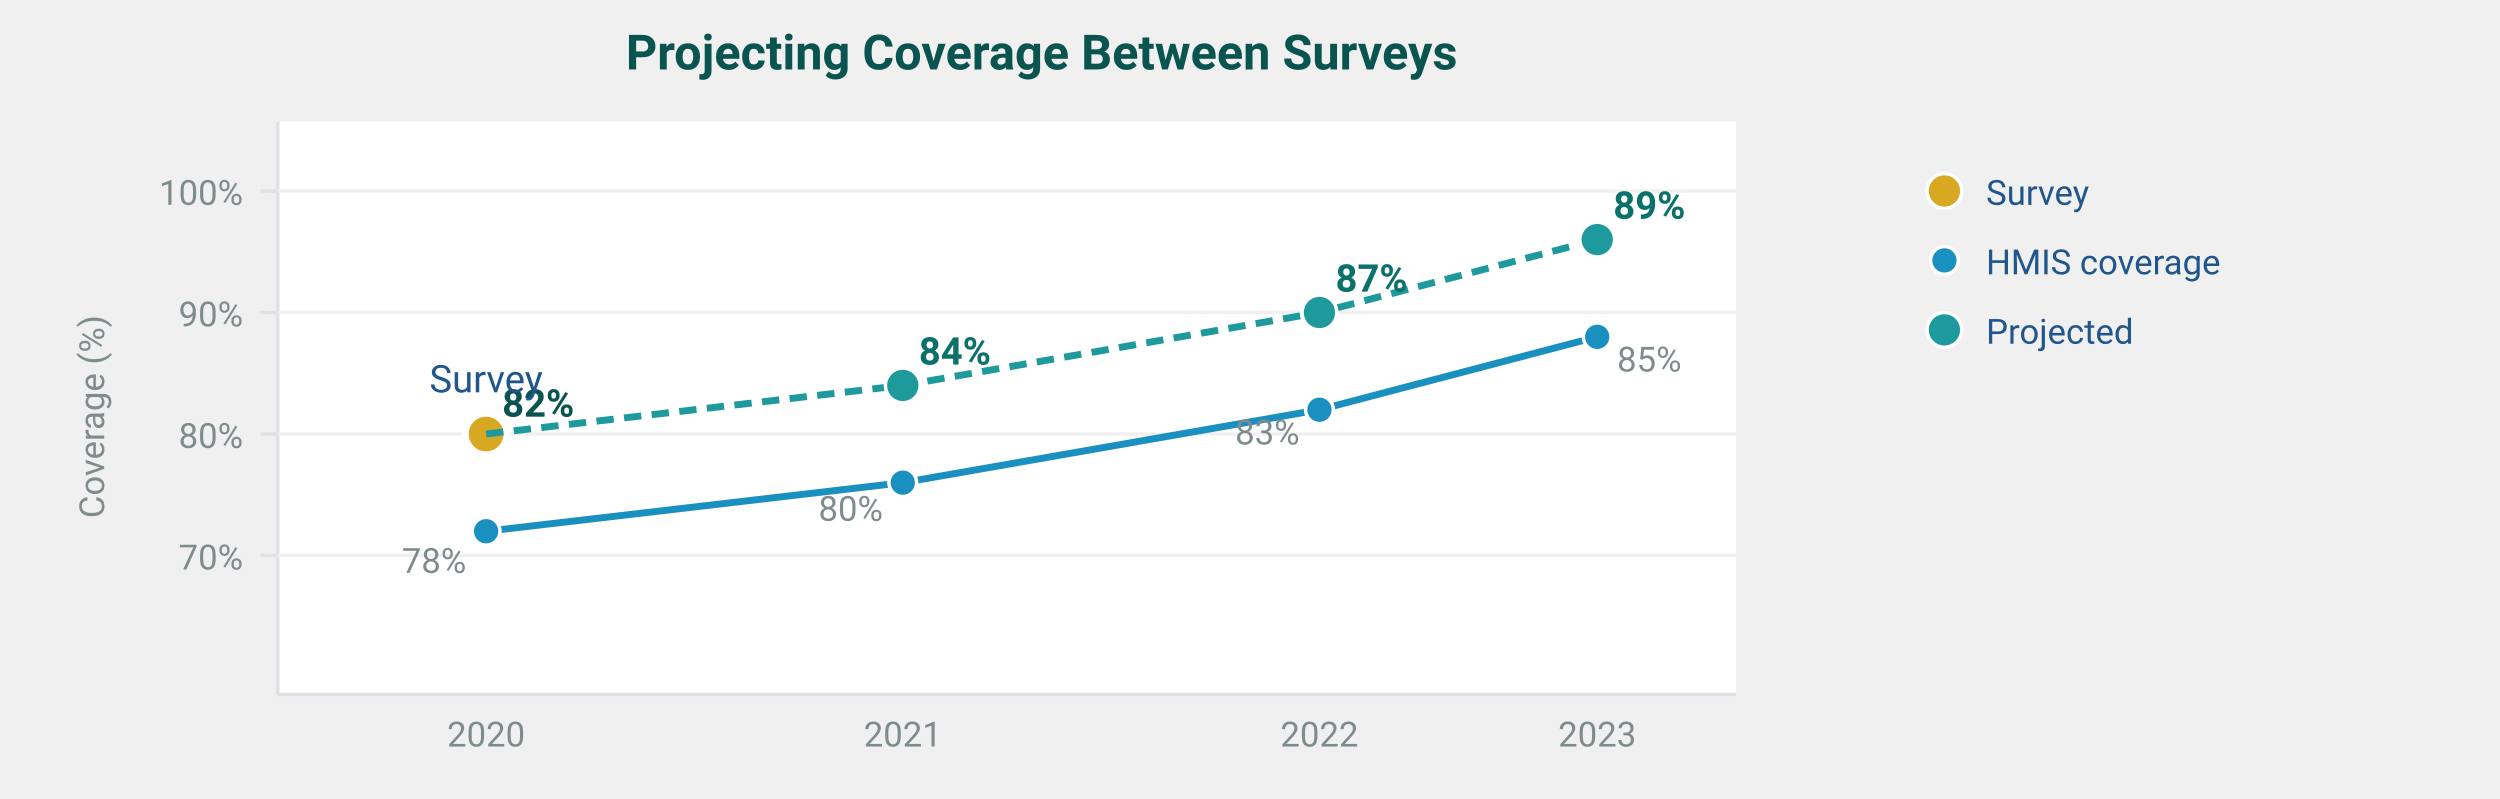
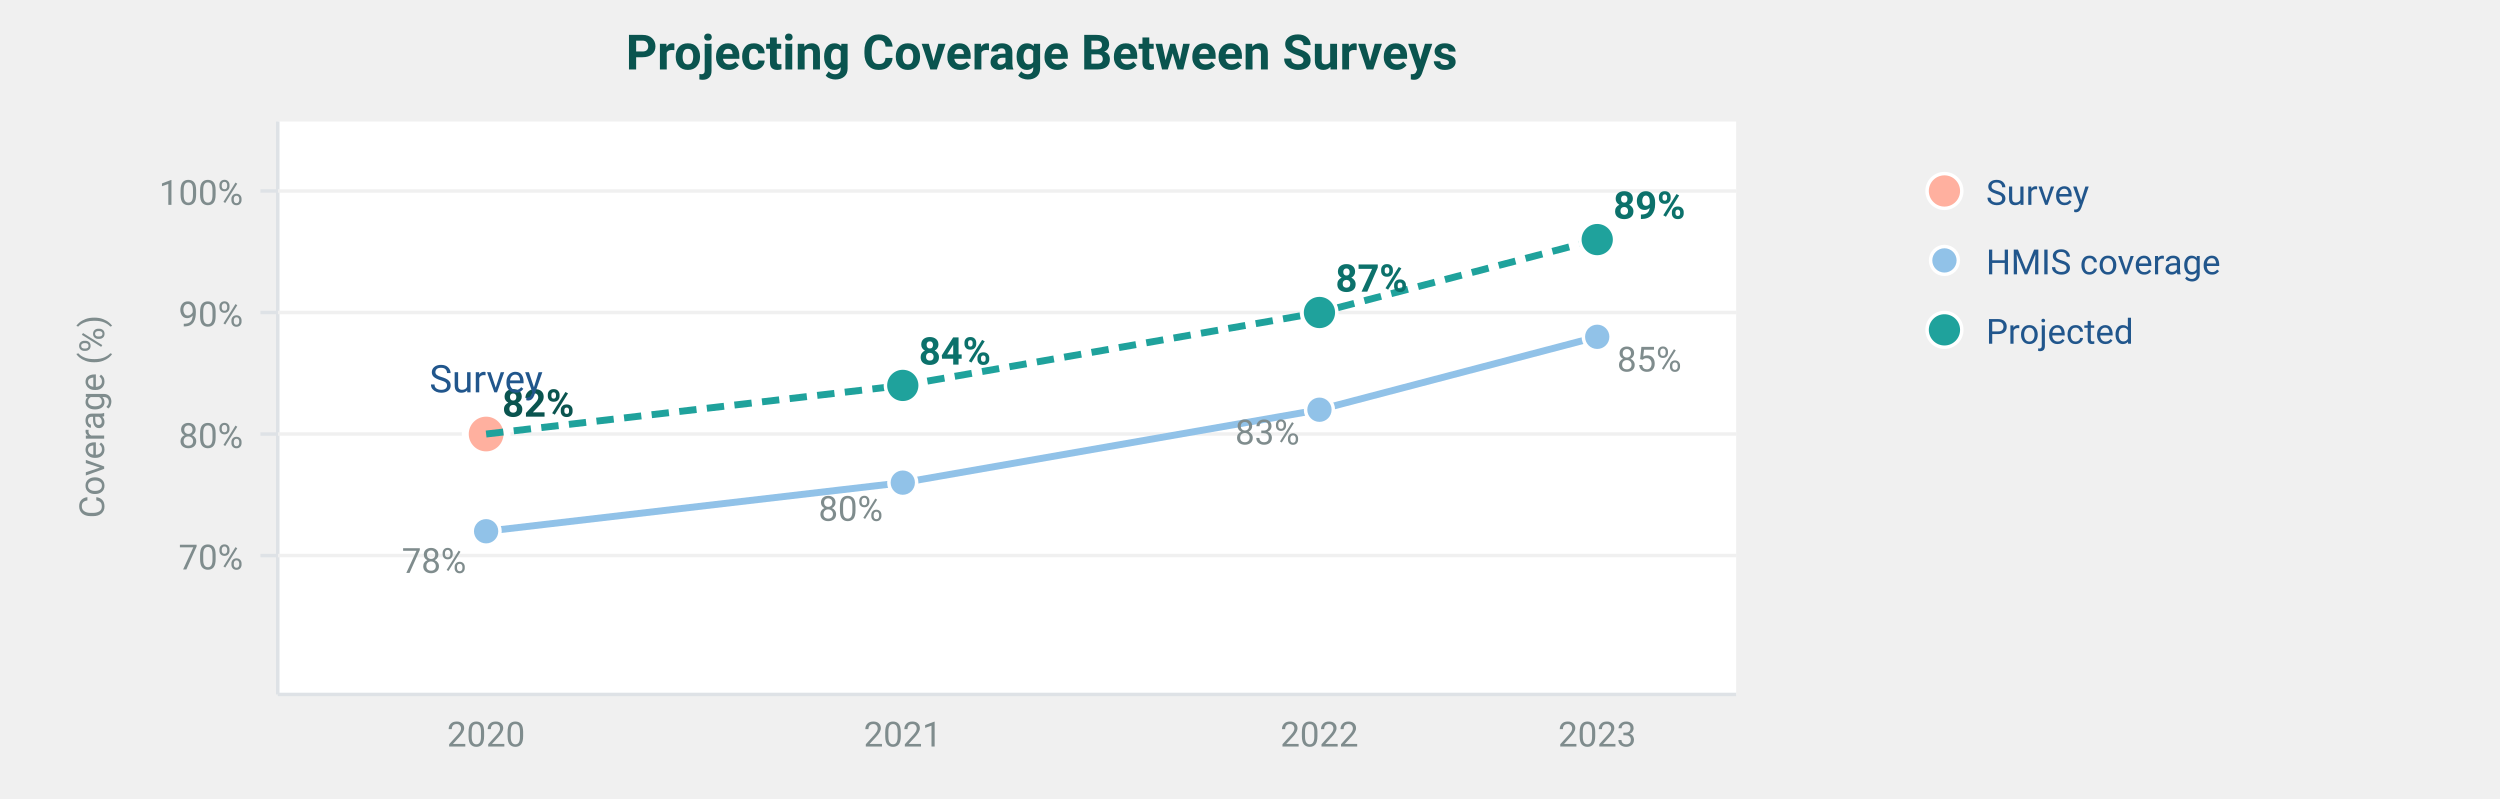
<svg xmlns="http://www.w3.org/2000/svg" viewBox="0 0 720 230">
  <defs>
    <style>
-       .title { font-family: -apple-system, BlinkMacSystemFont, "Segoe UI", Roboto, sans-serif; font-size: 14px; font-weight: 700; fill: #09544F; }
+       .title { font-family: -apple-system, BlinkMacSystemFont, "Segoe UI", Roboto, sans-serif; font-size: 14px; font-weight: 700; fill: #0A544F; }
      .label { font-family: -apple-system, BlinkMacSystemFont, "Segoe UI", Roboto, sans-serif; font-size: 11px; fill: #21568C; text-anchor: middle; }
-       .value { font-family: -apple-system, BlinkMacSystemFont, "Segoe UI", Roboto, sans-serif; font-size: 11px; font-weight: 600; fill: #09544F; text-anchor: middle; }
+       .value { font-family: -apple-system, BlinkMacSystemFont, "Segoe UI", Roboto, sans-serif; font-size: 11px; font-weight: 600; fill: #0A544F; text-anchor: middle; }
      .formula-text { font-family: -apple-system, BlinkMacSystemFont, "Segoe UI", Roboto, sans-serif; font-size: 10px; fill: #7f8c8d; text-anchor: middle; }
      .axis { stroke: #dee2e6; stroke-width: 1; }
      .axis-label { font-family: -apple-system, BlinkMacSystemFont, "Segoe UI", Roboto, sans-serif; font-size: 10px; fill: #7f8c8d; }
-       .projected-line { stroke: #1F9A9C; stroke-width: 2; stroke-dasharray: 5,3; }
-       .hmis-line { stroke: #1A90C0; stroke-width: 2; }
+       .projected-line { stroke: #1FA29C; stroke-width: 2; stroke-dasharray: 5,3; }
+       .hmis-line { stroke: #91C2E8; stroke-width: 2; }
      .legend-text { font-family: -apple-system, BlinkMacSystemFont, "Segoe UI", Roboto, sans-serif; font-size: 10px; fill: #21568C; }
    </style>
  </defs>
  <text class="title" x="300" y="20" text-anchor="middle">Projecting Coverage Between Surveys</text>
  <rect x="80" y="35" width="420" height="165" fill="#ffffff" stroke="none" />
  <line class="axis" x1="80" y1="35" x2="80" y2="200" />
  <text class="axis-label" x="30" y="120" text-anchor="middle" transform="rotate(-90, 30, 120)">Coverage (%)</text>
  <line class="axis" x1="80" y1="200" x2="500" y2="200" />
  <line x1="80" y1="55" x2="500" y2="55" stroke="#f0f0f0" stroke-width="1" />
  <line x1="80" y1="90" x2="500" y2="90" stroke="#f0f0f0" stroke-width="1" />
  <line x1="80" y1="125" x2="500" y2="125" stroke="#f0f0f0" stroke-width="1" />
  <line x1="80" y1="160" x2="500" y2="160" stroke="#f0f0f0" stroke-width="1" />
  <line class="axis" x1="75" y1="55" x2="80" y2="55" />
  <text class="axis-label" x="70" y="59" text-anchor="end">100%</text>
  <line class="axis" x1="75" y1="90" x2="80" y2="90" />
  <text class="axis-label" x="70" y="94" text-anchor="end">90%</text>
  <line class="axis" x1="75" y1="125" x2="80" y2="125" />
  <text class="axis-label" x="70" y="129" text-anchor="end">80%</text>
  <line class="axis" x1="75" y1="160" x2="80" y2="160" />
  <text class="axis-label" x="70" y="164" text-anchor="end">70%</text>
  <text class="axis-label" x="140" y="215" text-anchor="middle">2020</text>
  <text class="axis-label" x="260" y="215" text-anchor="middle">2021</text>
  <text class="axis-label" x="380" y="215" text-anchor="middle">2022</text>
  <text class="axis-label" x="460" y="215" text-anchor="middle">2023</text>
  <polyline class="hmis-line" points="140,153 260,139 380,118 460,97" fill="none" />
-   <circle cx="140" cy="153" r="4" fill="#1A90C0" stroke="#ffffff" stroke-width="1" />
+   <circle cx="140" cy="153" r="4" fill="#91C2E8" stroke="#ffffff" stroke-width="1" />
  <text class="formula-text" x="125" y="165">78%</text>
-   <circle cx="260" cy="139" r="4" fill="#1A90C0" stroke="#ffffff" stroke-width="1" />
+   <circle cx="260" cy="139" r="4" fill="#91C2E8" stroke="#ffffff" stroke-width="1" />
  <text class="formula-text" x="245" y="150">80%</text>
-   <circle cx="380" cy="118" r="4" fill="#1A90C0" stroke="#ffffff" stroke-width="1" />
+   <circle cx="380" cy="118" r="4" fill="#91C2E8" stroke="#ffffff" stroke-width="1" />
  <text class="formula-text" x="365" y="128">83%</text>
-   <circle cx="460" cy="97" r="4" fill="#1A90C0" stroke="#ffffff" stroke-width="1" />
+   <circle cx="460" cy="97" r="4" fill="#91C2E8" stroke="#ffffff" stroke-width="1" />
  <text class="formula-text" x="475" y="107">85%</text>
-   <circle cx="140" cy="125" r="6" fill="#D8A822" stroke="#ffffff" stroke-width="2" />
+   <circle cx="140" cy="125" r="6" fill="#FFB09F" stroke="#ffffff" stroke-width="2" />
  <text class="value" x="155" y="120">82%</text>
  <text class="label" x="140" y="113">Survey</text>
  <polyline class="projected-line" points="140,125 260,111 380,90 460,69" fill="none" />
-   <circle cx="260" cy="111" r="5" fill="#1F9A9C" stroke="#ffffff" stroke-width="1" />
+   <circle cx="260" cy="111" r="5" fill="#1FA29C" stroke="#ffffff" stroke-width="1" />
  <text class="value" x="275" y="105" style="fill: #0C716B;">84%</text>
-   <circle cx="380" cy="90" r="5" fill="#1F9A9C" stroke="#ffffff" stroke-width="1" />
+   <circle cx="380" cy="90" r="5" fill="#1FA29C" stroke="#ffffff" stroke-width="1" />
  <text class="value" x="395" y="84" style="fill: #0C716B;">87%</text>
-   <circle cx="460" cy="69" r="5" fill="#1F9A9C" stroke="#ffffff" stroke-width="1" />
+   <circle cx="460" cy="69" r="5" fill="#1FA29C" stroke="#ffffff" stroke-width="1" />
  <text class="value" x="475" y="63" style="fill: #0C716B;">89%</text>
-   <circle cx="560" cy="55" r="5" fill="#D8A822" stroke="#ffffff" stroke-width="1" />
+   <circle cx="560" cy="55" r="5" fill="#FFB09F" stroke="#ffffff" stroke-width="1" />
  <text class="legend-text" x="572" y="59">Survey</text>
-   <circle cx="560" cy="75" r="4" fill="#1A90C0" stroke="#ffffff" stroke-width="1" />
+   <circle cx="560" cy="75" r="4" fill="#91C2E8" stroke="#ffffff" stroke-width="1" />
  <text class="legend-text" x="572" y="79">HMIS coverage</text>
-   <circle cx="560" cy="95" r="5" fill="#1F9A9C" stroke="#ffffff" stroke-width="1" />
+   <circle cx="560" cy="95" r="5" fill="#1FA29C" stroke="#ffffff" stroke-width="1" />
  <text class="legend-text" x="572" y="99">Projected</text>
</svg>
